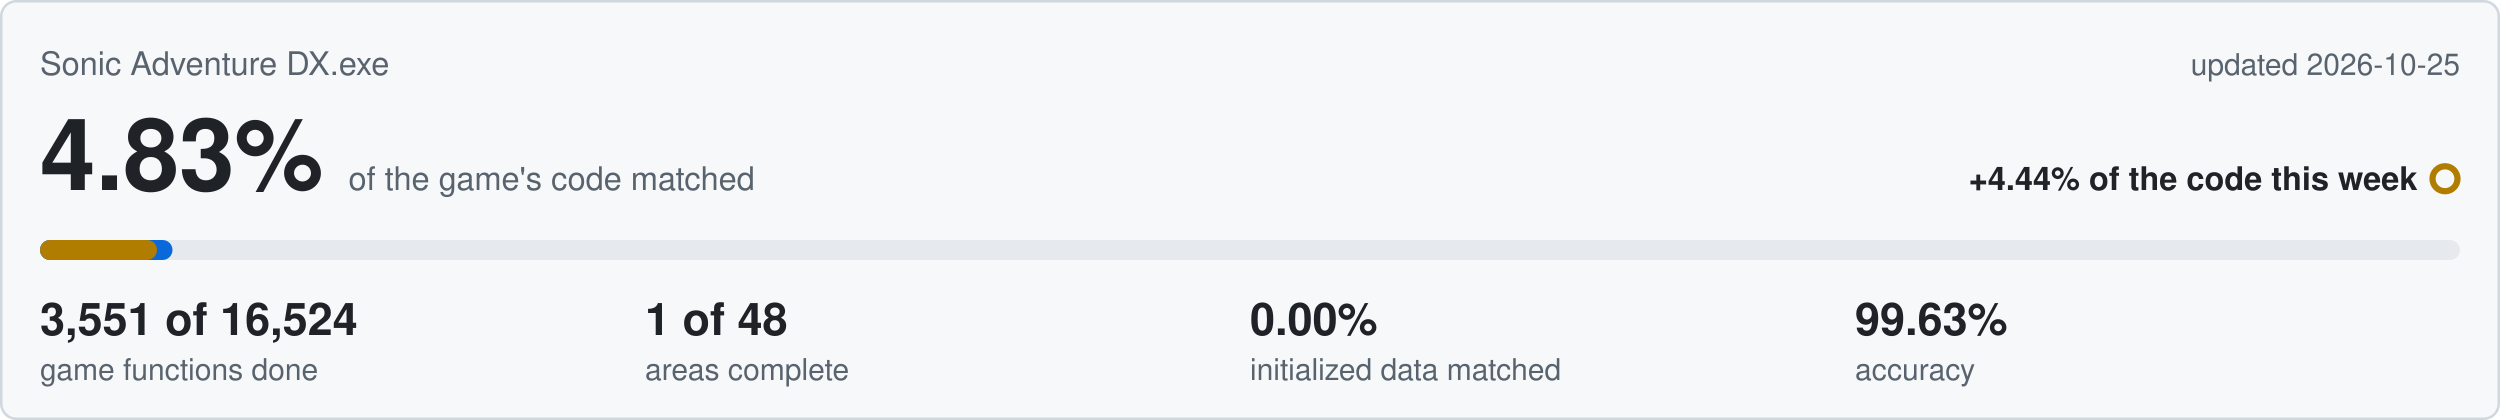
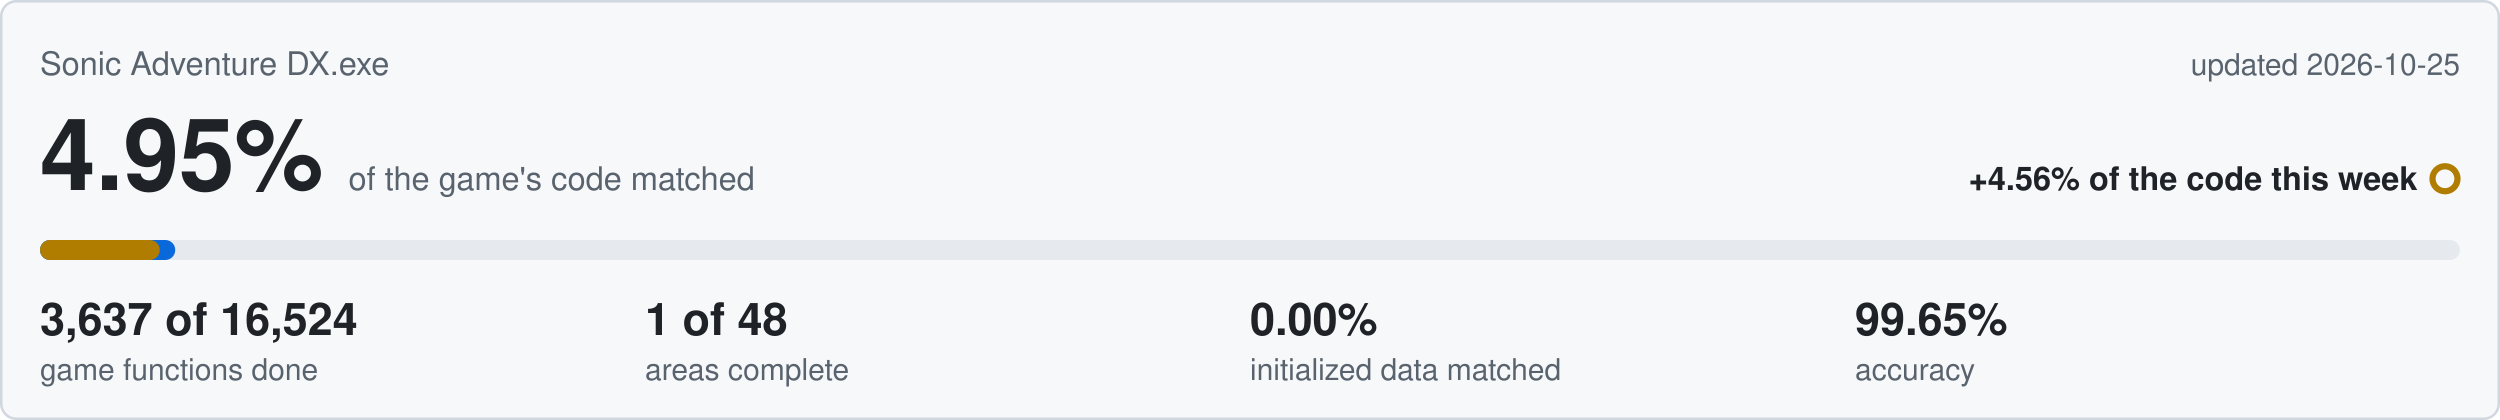
<svg xmlns="http://www.w3.org/2000/svg" viewBox="0 0 1000 168" width="1000" height="168">
  <rect x="0.5" y="0.5" width="999" height="167" rx="6" fill="#f6f8fa" stroke="#d0d7de" />
  <text x="16" y="30" font-family="Segoe UI,Helvetica,Arial,sans-serif" font-size="13" fill="#59636e">Sonic Adventure DX.exe</text>
  <text x="984" y="30" text-anchor="end" font-family="Segoe UI,Helvetica,Arial,sans-serif" font-size="12" fill="#59636e">updated 2026-10-25</text>
-   <text x="16" y="76" font-family="Segoe UI,Helvetica,Arial,sans-serif" font-size="40" font-weight="600" fill="#1f2328">4.83%<tspan dx="10" font-size="13" font-weight="400" fill="#59636e">of the game's code matched</tspan>
+   <text x="16" y="76" font-family="Segoe UI,Helvetica,Arial,sans-serif" font-size="40" font-weight="600" fill="#1f2328">4.95%<tspan dx="10" font-size="13" font-weight="400" fill="#59636e">of the game's code matched</tspan>
  </text>
-   <text x="967" y="76" text-anchor="end" font-family="Segoe UI,Helvetica,Arial,sans-serif" font-size="13" font-weight="600" fill="#1f2328">+4.44% of the code this week</text>
+   <text x="967" y="76" text-anchor="end" font-family="Segoe UI,Helvetica,Arial,sans-serif" font-size="13" font-weight="600" fill="#1f2328">+4.56% of the code this week</text>
  <circle cx="978" cy="71.5" r="5" fill="none" stroke="#b07d00" stroke-width="2.5" />
  <rect x="16" y="96" width="968" height="8" rx="4" fill="#e6eaef" />
-   <rect x="16" y="96" width="53.0" height="8" rx="4" fill="#0969da" />
-   <rect x="16" y="96" width="46.8" height="8" rx="4" fill="#b07d00" />
-   <text x="16" y="134" font-family="Segoe UI,Helvetica,Arial,sans-serif" font-size="18" font-weight="600" fill="#1f2328">3,551 of 16,524</text>
+   <rect x="16" y="96" width="54.1" height="8" rx="4" fill="#0969da" />
+   <rect x="16" y="96" width="47.9" height="8" rx="4" fill="#b07d00" />
+   <text x="16" y="134" font-family="Segoe UI,Helvetica,Arial,sans-serif" font-size="18" font-weight="600" fill="#1f2328">3,637 of 16,524</text>
  <text x="16" y="152" font-family="Segoe UI,Helvetica,Arial,sans-serif" font-size="12" fill="#59636e">game functions done</text>
  <text x="258" y="134" font-family="Segoe UI,Helvetica,Arial,sans-serif" font-size="18" font-weight="600" fill="#1f2328">1 of 48</text>
  <text x="258" y="152" font-family="Segoe UI,Helvetica,Arial,sans-serif" font-size="12" fill="#59636e">areas complete</text>
  <text x="500" y="134" font-family="Segoe UI,Helvetica,Arial,sans-serif" font-size="18" font-weight="600" fill="#1f2328">0.00%</text>
  <text x="500" y="152" font-family="Segoe UI,Helvetica,Arial,sans-serif" font-size="12" fill="#59636e">initialized data matched</text>
-   <text x="742" y="134" font-family="Segoe UI,Helvetica,Arial,sans-serif" font-size="18" font-weight="600" fill="#1f2328">99.63%</text>
+   <text x="742" y="134" font-family="Segoe UI,Helvetica,Arial,sans-serif" font-size="18" font-weight="600" fill="#1f2328">99.65%</text>
  <text x="742" y="152" font-family="Segoe UI,Helvetica,Arial,sans-serif" font-size="12" fill="#59636e">accuracy</text>
</svg>
